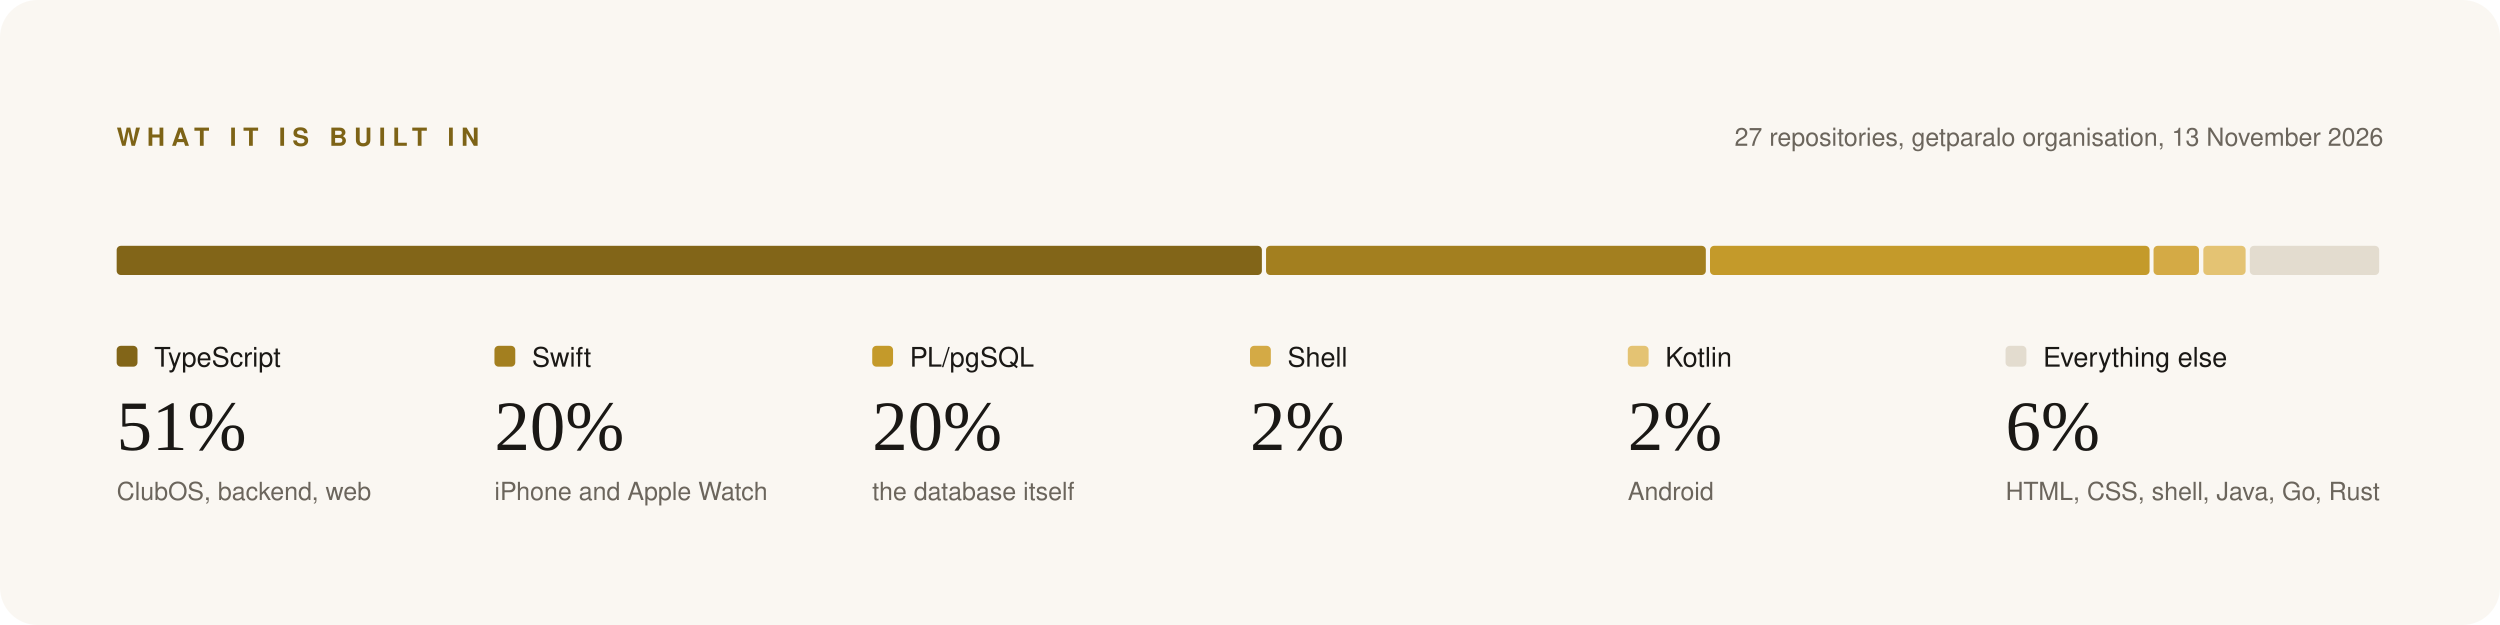
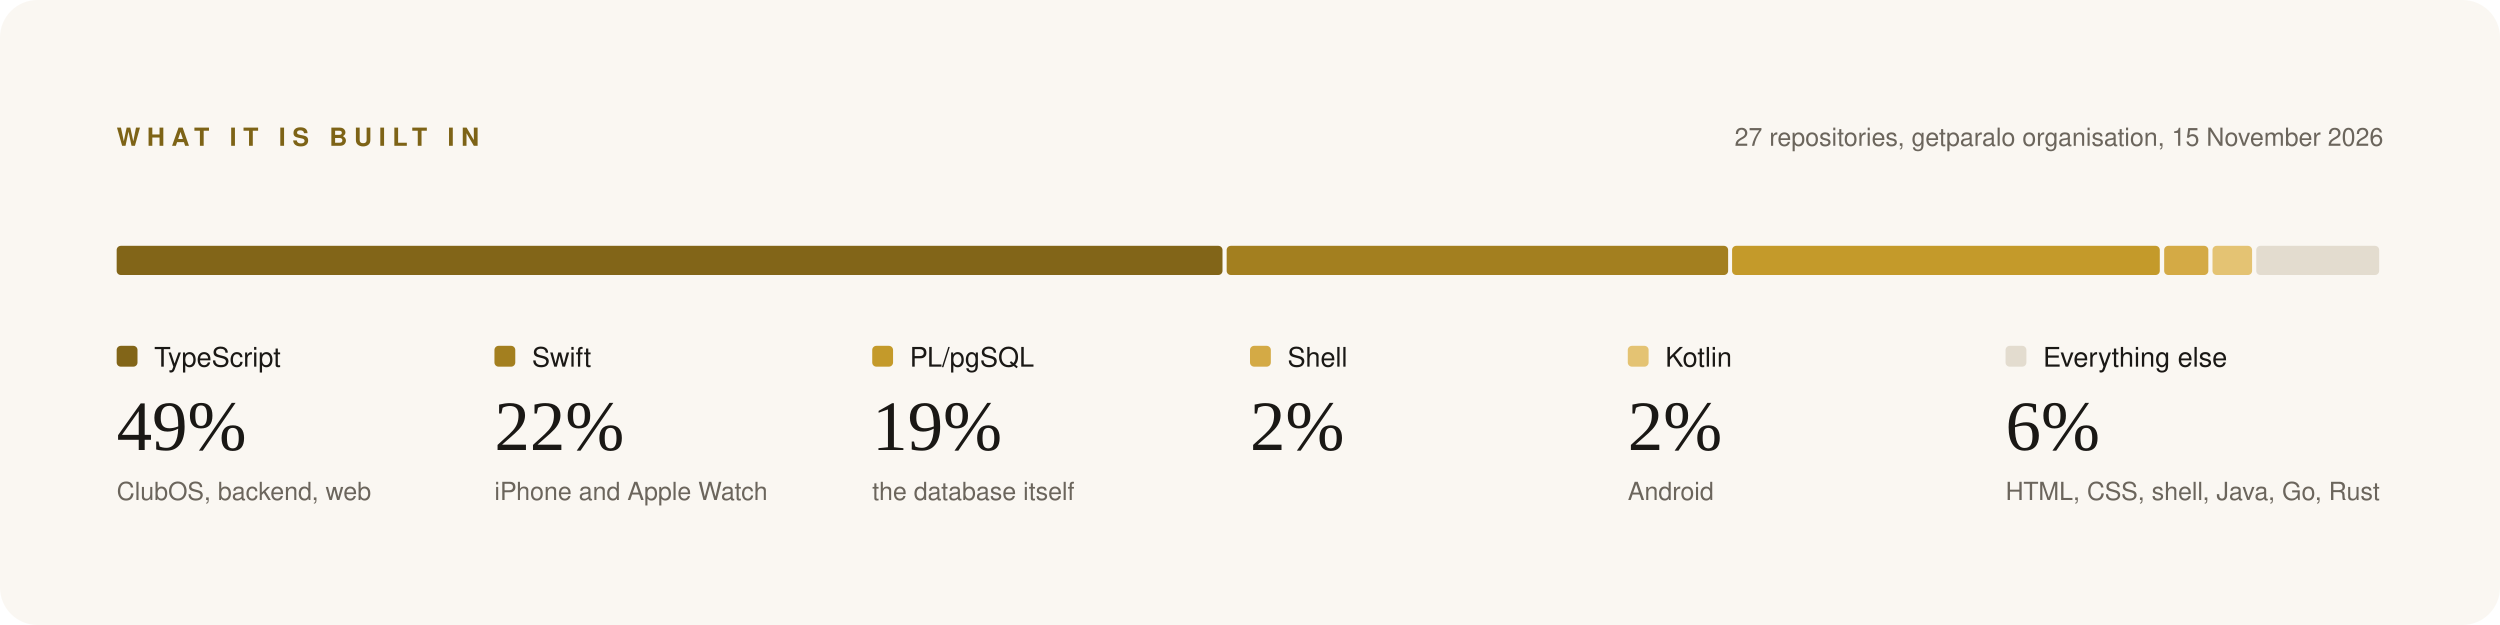
<svg xmlns="http://www.w3.org/2000/svg" width="1200" height="300" viewBox="0 0 1200 300" role="img" aria-label="Languages across Paralo repositories">
  <rect width="1200" height="300" rx="18" fill="#FAF7F2" />
  <text x="56" y="70" font-family="-apple-system, 'Helvetica Neue', Helvetica, Arial, sans-serif" font-size="12" letter-spacing="3.2" font-weight="600" fill="#7D6316">WHAT IT IS BUILT IN</text>
-   <text x="1144" y="70" text-anchor="end" font-family="-apple-system, 'Helvetica Neue', Helvetica, Arial, sans-serif" font-size="12" fill="#6B655C">27 repositories, getparalo organisation, 13 November 2026</text>
-   <rect x="56.0" y="118" width="549.7" height="14" rx="2" fill="#826518">
-     <animate attributeName="width" values="0;0;549.7" keyTimes="0;0.125;1" dur="0.80s" begin="0s" fill="freeze" calcMode="spline" keySplines="0 0 1 1;0.2 0.7 0.2 1" />
+   <text x="1144" y="70" text-anchor="end" font-family="-apple-system, 'Helvetica Neue', Helvetica, Arial, sans-serif" font-size="12" fill="#6B655C">27 repositories, getparalo organisation, 15 November 2026</text>
+   <rect x="56.0" y="118" width="530.8" height="14" rx="2" fill="#826518">
+     <animate attributeName="width" values="0;0;530.8" keyTimes="0;0.125;1" dur="0.80s" begin="0s" fill="freeze" calcMode="spline" keySplines="0 0 1 1;0.2 0.7 0.2 1" />
  </rect>
-   <rect x="607.7" y="118" width="211.1" height="14" rx="2" fill="#A37F1F">
-     <animate attributeName="width" values="0;0;211.1" keyTimes="0;0.239;1" dur="0.92s" begin="0s" fill="freeze" calcMode="spline" keySplines="0 0 1 1;0.2 0.7 0.2 1" />
+   <rect x="588.8" y="118" width="240.7" height="14" rx="2" fill="#A37F1F">
+     <animate attributeName="width" values="0;0;240.7" keyTimes="0;0.239;1" dur="0.92s" begin="0s" fill="freeze" calcMode="spline" keySplines="0 0 1 1;0.2 0.7 0.2 1" />
  </rect>
-   <rect x="820.8" y="118" width="211.0" height="14" rx="2" fill="#C49A2A">
-     <animate attributeName="width" values="0;0;211.0" keyTimes="0;0.327;1" dur="1.04s" begin="0s" fill="freeze" calcMode="spline" keySplines="0 0 1 1;0.2 0.7 0.2 1" />
+   <rect x="831.4" y="118" width="205.3" height="14" rx="2" fill="#C49A2A">
+     <animate attributeName="width" values="0;0;205.3" keyTimes="0;0.327;1" dur="1.04s" begin="0s" fill="freeze" calcMode="spline" keySplines="0 0 1 1;0.2 0.7 0.2 1" />
  </rect>
-   <rect x="1033.7" y="118" width="21.8" height="14" rx="2" fill="#D4AA45">
-     <animate attributeName="width" values="0;0;21.8" keyTimes="0;0.397;1" dur="1.16s" begin="0s" fill="freeze" calcMode="spline" keySplines="0 0 1 1;0.2 0.7 0.2 1" />
+   <rect x="1038.8" y="118" width="21.2" height="14" rx="2" fill="#D4AA45">
+     <animate attributeName="width" values="0;0;21.2" keyTimes="0;0.397;1" dur="1.16s" begin="0s" fill="freeze" calcMode="spline" keySplines="0 0 1 1;0.2 0.7 0.2 1" />
  </rect>
-   <rect x="1057.6" y="118" width="20.3" height="14" rx="2" fill="#E4C373">
-     <animate attributeName="width" values="0;0;20.3" keyTimes="0;0.453;1" dur="1.28s" begin="0s" fill="freeze" calcMode="spline" keySplines="0 0 1 1;0.2 0.7 0.2 1" />
+   <rect x="1062.0" y="118" width="19.0" height="14" rx="2" fill="#E4C373">
+     <animate attributeName="width" values="0;0;19.0" keyTimes="0;0.453;1" dur="1.28s" begin="0s" fill="freeze" calcMode="spline" keySplines="0 0 1 1;0.2 0.7 0.2 1" />
  </rect>
-   <rect x="1079.9" y="118" width="62.1" height="14" rx="2" fill="#E3DCCF">
-     <animate attributeName="width" values="0;0;62.1" keyTimes="0;0.500;1" dur="1.40s" begin="0s" fill="freeze" calcMode="spline" keySplines="0 0 1 1;0.2 0.7 0.2 1" />
+   <rect x="1083.0" y="118" width="59.0" height="14" rx="2" fill="#E3DCCF">
+     <animate attributeName="width" values="0;0;59.0" keyTimes="0;0.500;1" dur="1.40s" begin="0s" fill="freeze" calcMode="spline" keySplines="0 0 1 1;0.2 0.7 0.2 1" />
  </rect>
  <rect x="56.0" y="166" width="10" height="10" rx="2" fill="#826518" />
  <text x="74.0" y="176" font-family="-apple-system, 'Helvetica Neue', Helvetica, Arial, sans-serif" font-size="13" fill="#1A1815">TypeScript</text>
-   <text x="56.0" y="216" font-family="Georgia, 'Times New Roman', Times, serif" font-size="34" fill="#1A1815">51%</text>
+   <text x="56.0" y="216" font-family="Georgia, 'Times New Roman', Times, serif" font-size="34" fill="#1A1815">49%</text>
  <text x="56.0" y="240" font-family="-apple-system, 'Helvetica Neue', Helvetica, Arial, sans-serif" font-size="12" fill="#6B655C">ClubOS, backend, web</text>
  <rect x="237.333" y="166" width="10" height="10" rx="2" fill="#A37F1F" />
  <text x="255.333" y="176" font-family="-apple-system, 'Helvetica Neue', Helvetica, Arial, sans-serif" font-size="13" fill="#1A1815">Swift</text>
-   <text x="237.333" y="216" font-family="Georgia, 'Times New Roman', Times, serif" font-size="34" fill="#1A1815">20%</text>
+   <text x="237.333" y="216" font-family="Georgia, 'Times New Roman', Times, serif" font-size="34" fill="#1A1815">22%</text>
  <text x="237.333" y="240" font-family="-apple-system, 'Helvetica Neue', Helvetica, Arial, sans-serif" font-size="12" fill="#6B655C">iPhone and Apple Watch</text>
  <rect x="418.667" y="166" width="10" height="10" rx="2" fill="#C49A2A" />
  <text x="436.667" y="176" font-family="-apple-system, 'Helvetica Neue', Helvetica, Arial, sans-serif" font-size="13" fill="#1A1815">PL/pgSQL</text>
-   <text x="418.667" y="216" font-family="Georgia, 'Times New Roman', Times, serif" font-size="34" fill="#1A1815">20%</text>
+   <text x="418.667" y="216" font-family="Georgia, 'Times New Roman', Times, serif" font-size="34" fill="#1A1815">19%</text>
  <text x="418.667" y="240" font-family="-apple-system, 'Helvetica Neue', Helvetica, Arial, sans-serif" font-size="12" fill="#6B655C">the database itself</text>
  <rect x="600.0" y="166" width="10" height="10" rx="2" fill="#D4AA45" />
  <text x="618.0" y="176" font-family="-apple-system, 'Helvetica Neue', Helvetica, Arial, sans-serif" font-size="13" fill="#1A1815">Shell</text>
  <text x="600.0" y="216" font-family="Georgia, 'Times New Roman', Times, serif" font-size="34" fill="#1A1815">2%</text>
  <text x="600.0" y="240" font-family="-apple-system, 'Helvetica Neue', Helvetica, Arial, sans-serif" font-size="12" fill="#6B655C" />
  <rect x="781.333" y="166" width="10" height="10" rx="2" fill="#E4C373" />
  <text x="799.333" y="176" font-family="-apple-system, 'Helvetica Neue', Helvetica, Arial, sans-serif" font-size="13" fill="#1A1815">Kotlin</text>
  <text x="781.333" y="216" font-family="Georgia, 'Times New Roman', Times, serif" font-size="34" fill="#1A1815">2%</text>
  <text x="781.333" y="240" font-family="-apple-system, 'Helvetica Neue', Helvetica, Arial, sans-serif" font-size="12" fill="#6B655C">Android</text>
  <rect x="962.667" y="166" width="10" height="10" rx="2" fill="#E3DCCF" />
  <text x="980.667" y="176" font-family="-apple-system, 'Helvetica Neue', Helvetica, Arial, sans-serif" font-size="13" fill="#1A1815">Everything else</text>
  <text x="962.667" y="216" font-family="Georgia, 'Times New Roman', Times, serif" font-size="34" fill="#1A1815">6%</text>
  <text x="962.667" y="240" font-family="-apple-system, 'Helvetica Neue', Helvetica, Arial, sans-serif" font-size="12" fill="#6B655C">HTML, CSS, shell, Java, Go, Rust</text>
</svg>
